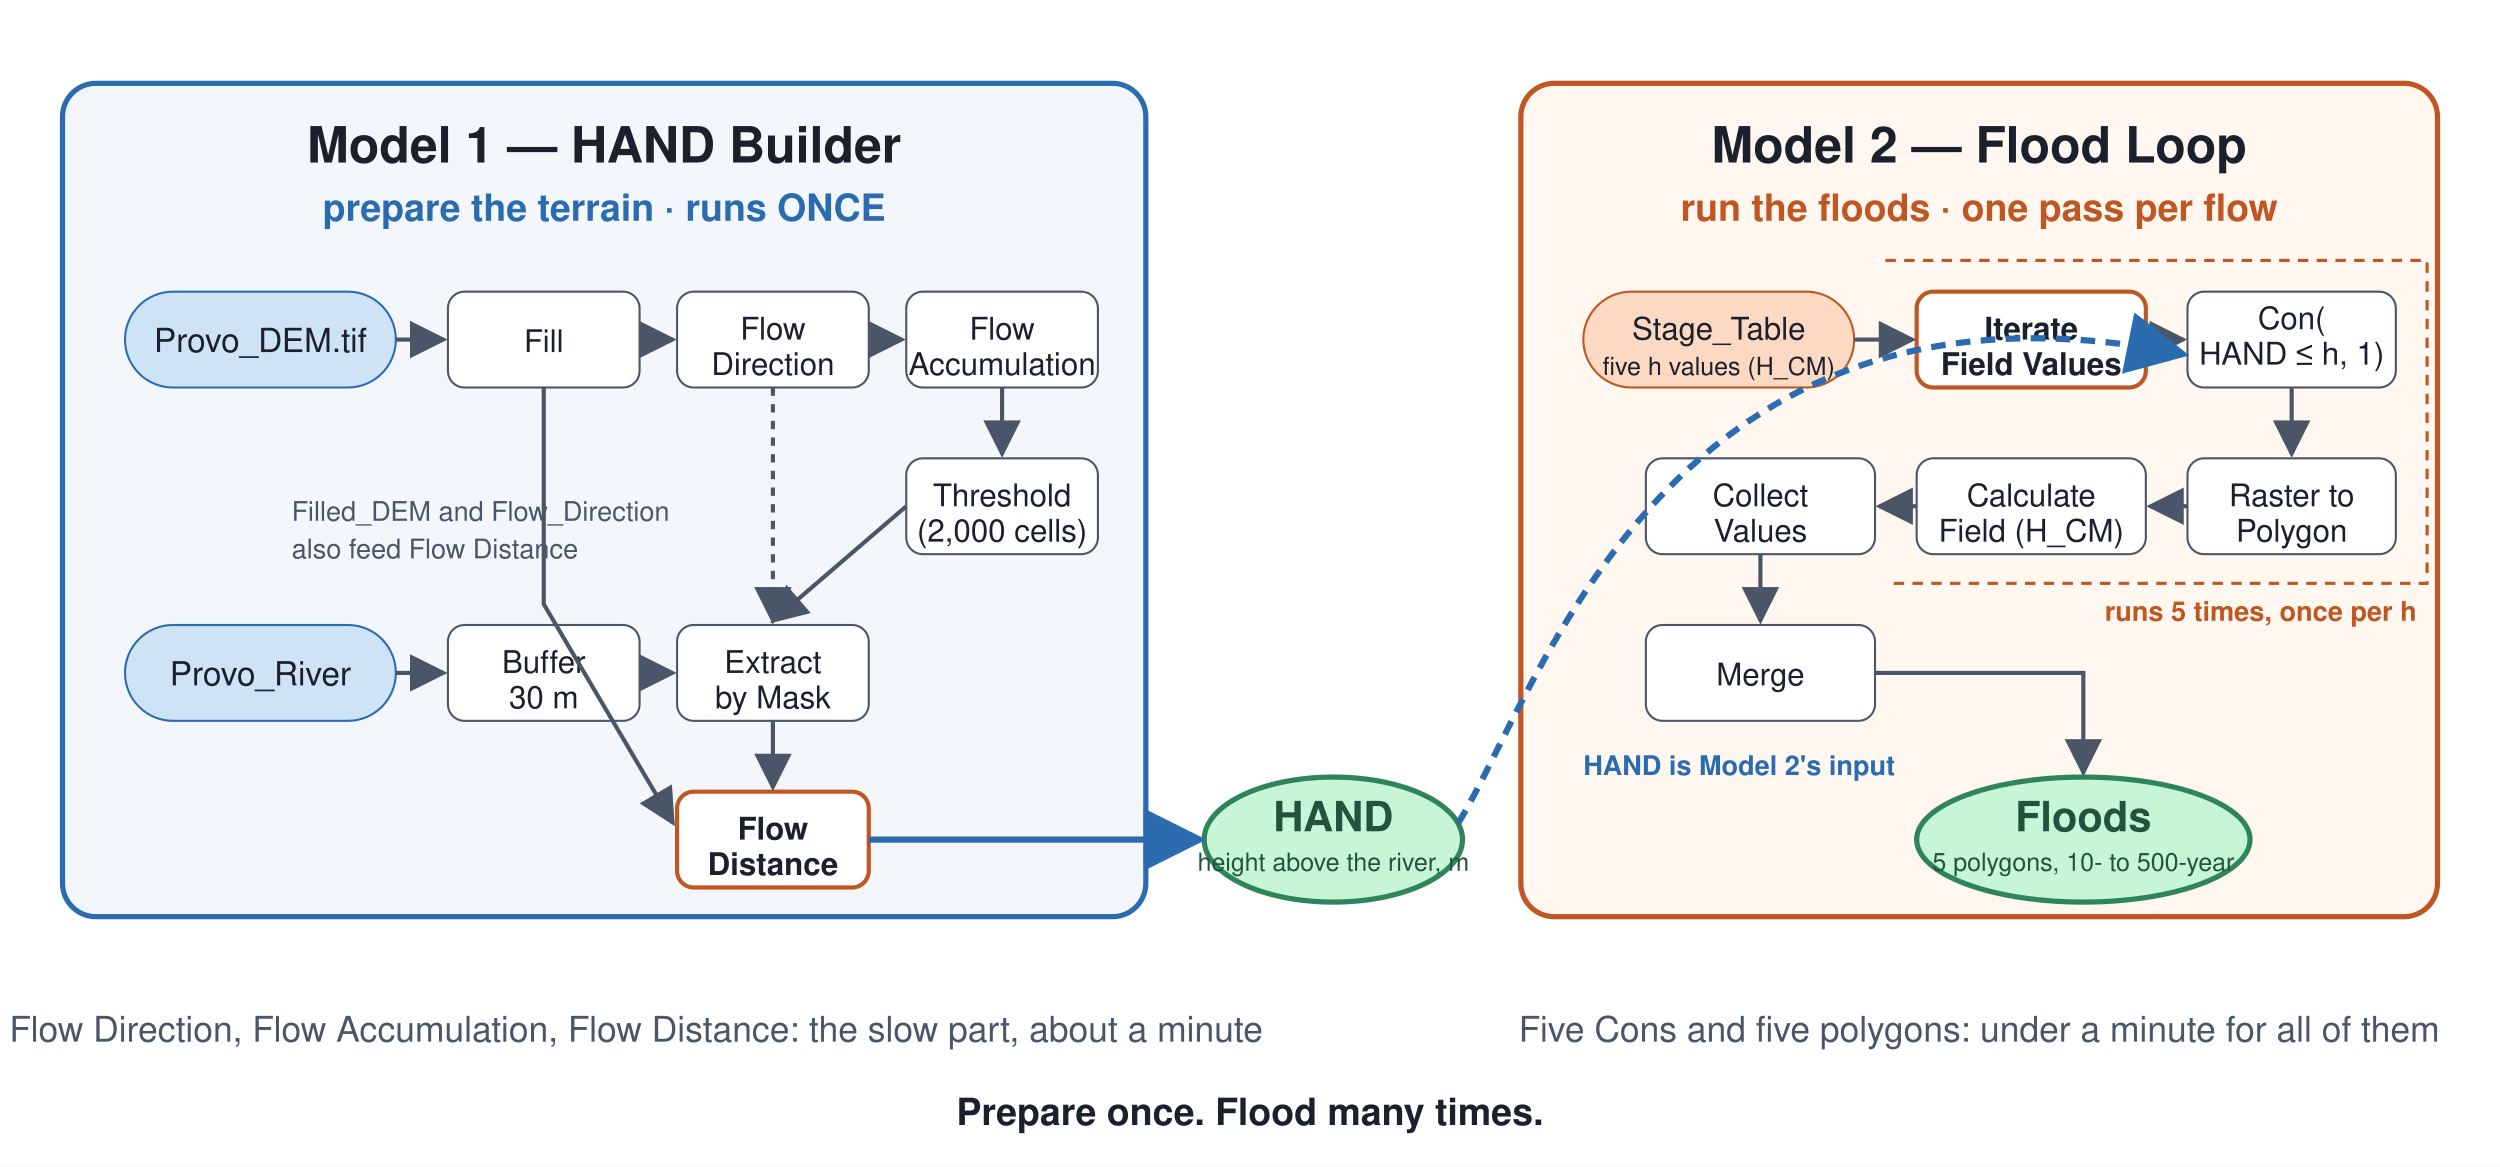
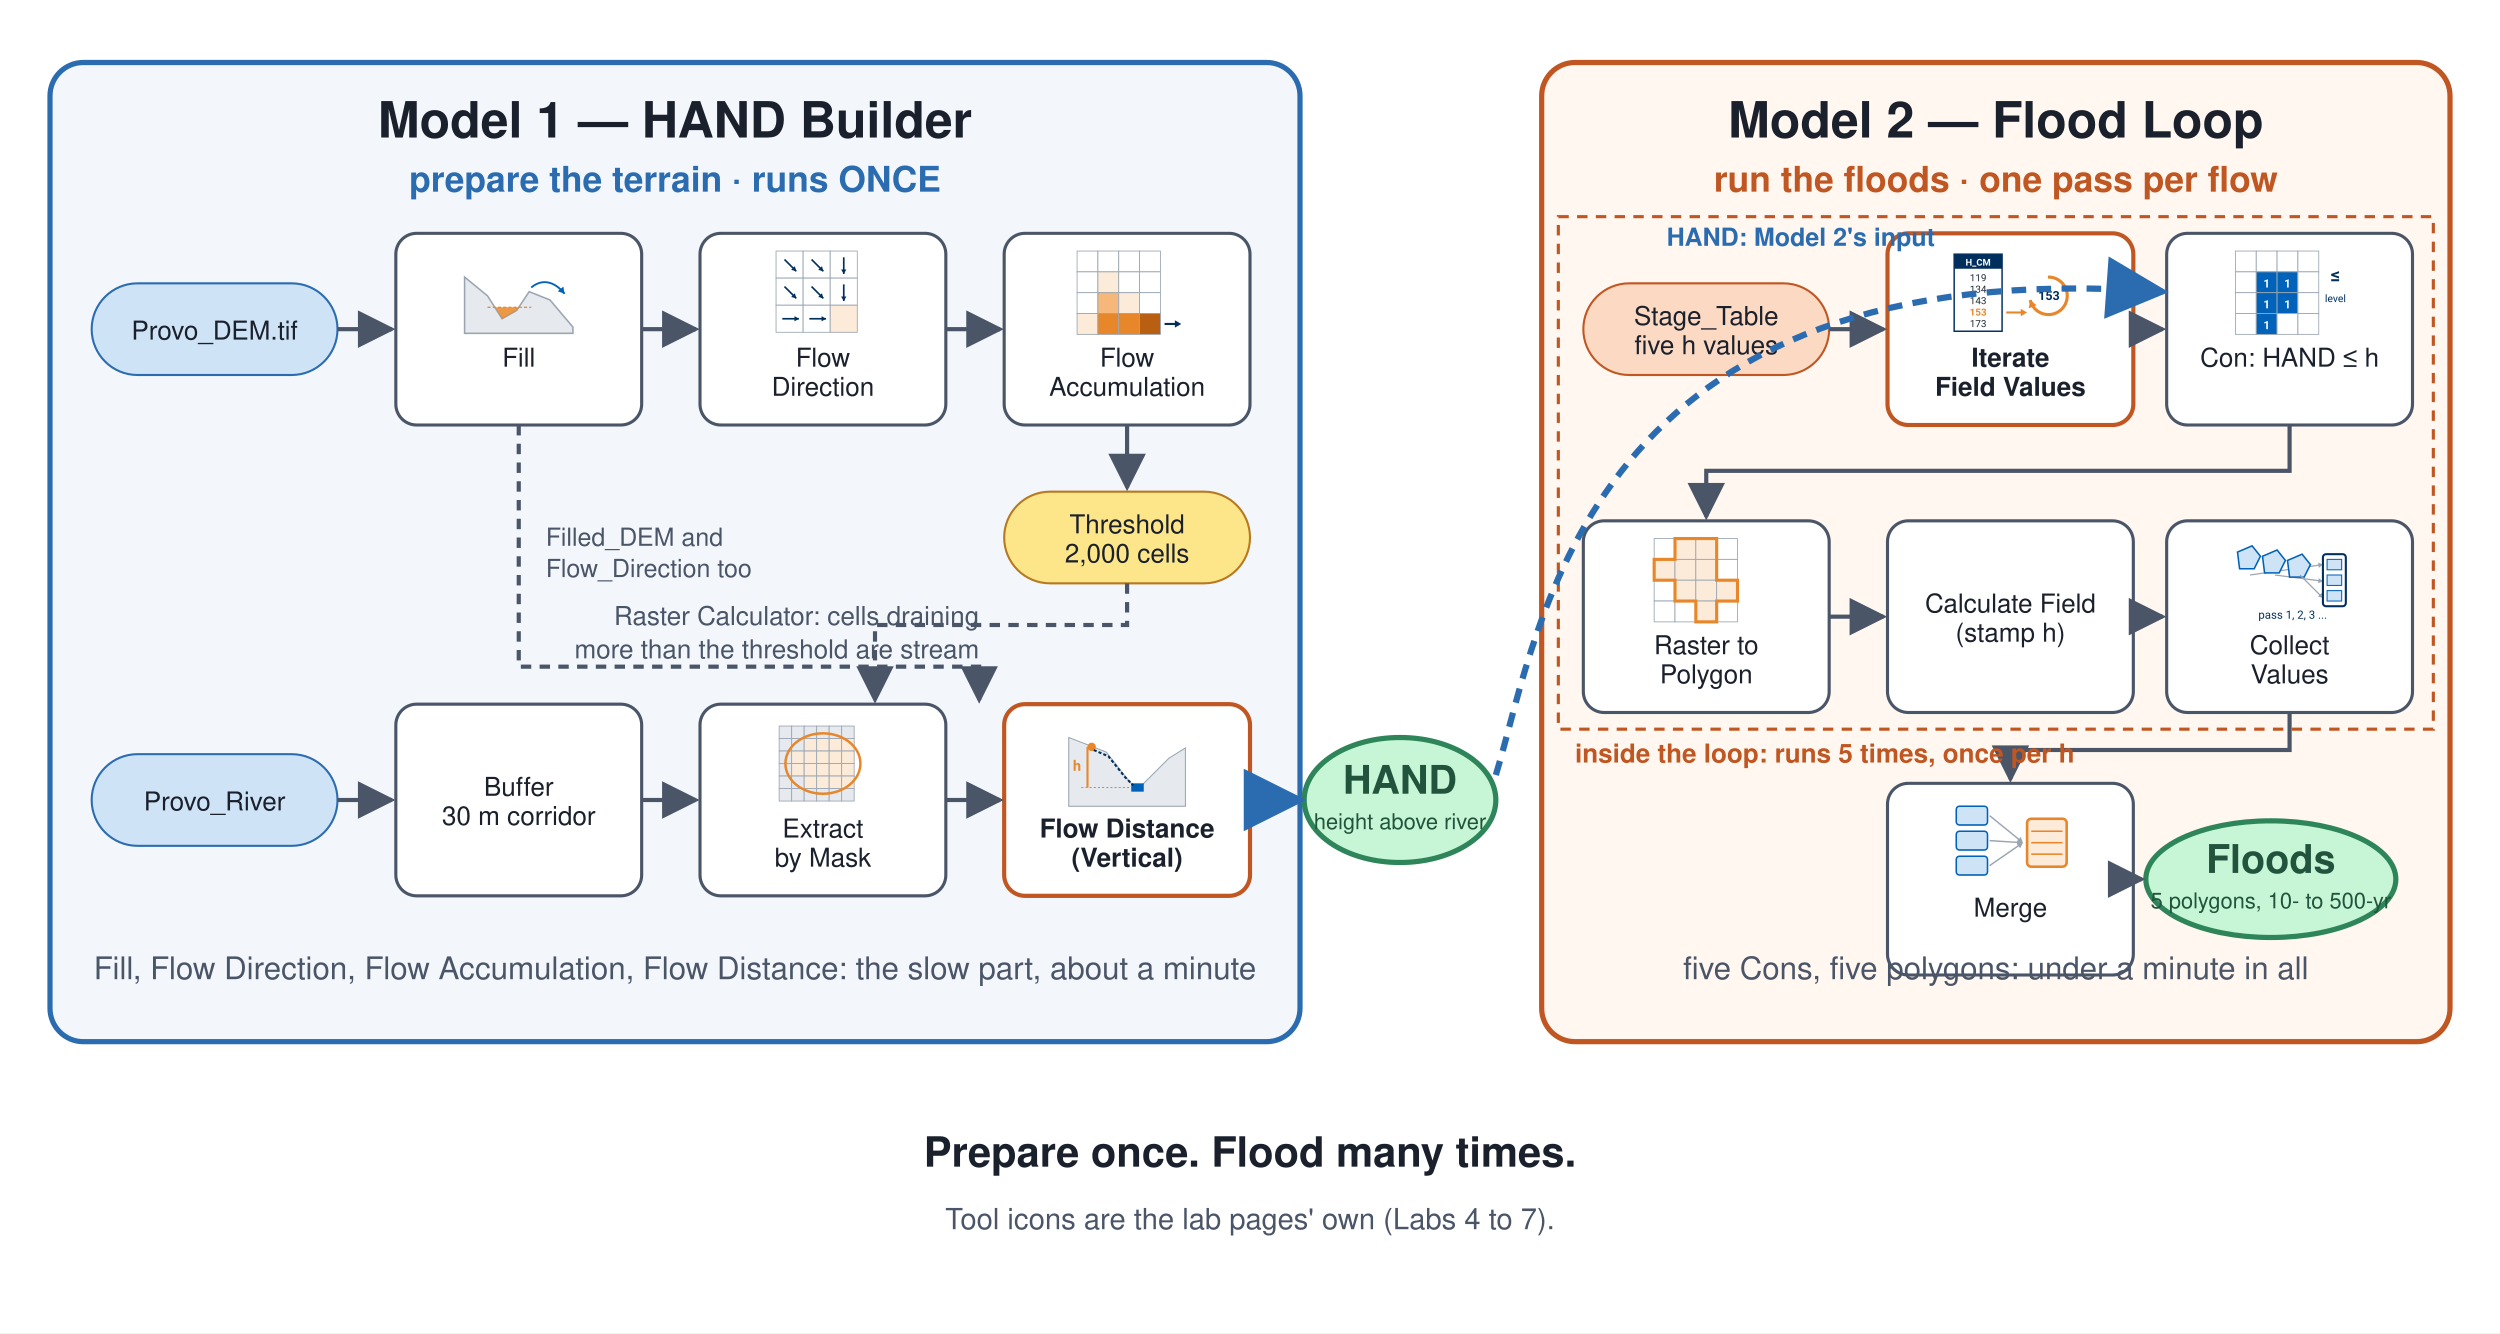
- <svg xmlns="http://www.w3.org/2000/svg" viewBox="0 0 1200 560" font-family="Segoe UI, Helvetica, Arial, sans-serif" font-size="17">
-   <rect width="1200" height="560" fill="#ffffff" />
+ <svg xmlns="http://www.w3.org/2000/svg" viewBox="0 0 1200 640" font-family="Segoe UI, Helvetica, Arial, sans-serif" font-size="16">
+   <rect width="1200" height="640" fill="#ffffff" />
  <defs>
    <marker id="a" viewBox="0 0 10 10" refX="9" refY="5" markerWidth="9" markerHeight="9" orient="auto">
      <path d="M0,0 L10,5 L0,10 z" fill="#4a5568" />
    </marker>
    <marker id="ab" viewBox="0 0 10 10" refX="9" refY="5" markerWidth="10" markerHeight="10" orient="auto">
      <path d="M0,0 L10,5 L0,10 z" fill="#2b6cb0" />
    </marker>
  </defs>
-   <rect x="30" y="40" width="520" height="400" rx="16" fill="#f3f7fb" stroke="#2b6cb0" stroke-width="2.5" />
-   <text x="290" y="78" text-anchor="middle" font-size="24" font-weight="700" fill="#1a202c">Model 1 — HAND Builder</text>
-   <text x="290" y="106" text-anchor="middle" font-size="18" fill="#2b6cb0" font-weight="600">prepare the terrain · runs ONCE</text>
-   <rect x="60" y="140" width="130" height="46" rx="23" fill="#cfe3f7" stroke="#2b6cb0" />
-   <text x="125" y="169" text-anchor="middle" font-size="16" fill="#1a202c">Provo_DEM.tif</text>
-   <rect x="60" y="300" width="130" height="46" rx="23" fill="#cfe3f7" stroke="#2b6cb0" />
-   <text x="125" y="329" text-anchor="middle" font-size="16" fill="#1a202c">Provo_River</text>
-   <g font-size="15" fill="#1a202c" text-anchor="middle">
-     <rect x="215" y="140" width="92" height="46" rx="8" fill="#ffffff" stroke="#4a5568" />
-     <text x="261" y="169">Fill</text>
-     <rect x="325" y="140" width="92" height="46" rx="8" fill="#ffffff" stroke="#4a5568" />
-     <text x="371" y="163">Flow</text>
-     <text x="371" y="180">Direction</text>
-     <rect x="435" y="140" width="92" height="46" rx="8" fill="#ffffff" stroke="#4a5568" />
-     <text x="481" y="163">Flow</text>
-     <text x="481" y="180">Accumulation</text>
-     <rect x="435" y="220" width="92" height="46" rx="8" fill="#ffffff" stroke="#4a5568" />
-     <text x="481" y="243">Threshold</text>
-     <text x="481" y="260">(2,000 cells)</text>
-     <rect x="215" y="300" width="92" height="46" rx="8" fill="#ffffff" stroke="#4a5568" />
-     <text x="261" y="323">Buffer</text>
-     <text x="261" y="340">30 m</text>
-     <rect x="325" y="300" width="92" height="46" rx="8" fill="#ffffff" stroke="#4a5568" />
-     <text x="371" y="323">Extract</text>
-     <text x="371" y="340">by Mask</text>
-     <rect x="325" y="380" width="92" height="46" rx="8" fill="#ffffff" stroke="#c05621" stroke-width="2" />
-     <text x="371" y="403" font-weight="700">Flow</text>
-     <text x="371" y="420" font-weight="700">Distance</text>
-   </g>
-   <g stroke="#4a5568" stroke-width="2" fill="none" marker-end="url(#a)">
-     <path d="M190,163 L213,163" />
-     <path d="M307,163 L323,163" />
-     <path d="M417,163 L433,163" />
-     <path d="M481,186 L481,218" />
-     <path d="M435,243 L371,298" />
-     <path d="M190,323 L213,323" />
-     <path d="M307,323 L323,323" />
-     <path d="M371,346 L371,378" />
-     <path d="M261,186 L261,290 L323,395" />
-     <path d="M371,186 L371,298" stroke-dasharray="4 4" />
-   </g>
-   <text x="140" y="250" font-size="13" fill="#4a5568">Filled_DEM and Flow_Direction</text>
-   <text x="140" y="268" font-size="13" fill="#4a5568">also feed Flow Distance</text>
-   <ellipse cx="640" cy="403" rx="62" ry="30" fill="#c6f6d5" stroke="#2f855a" stroke-width="2.5" />
-   <text x="640" y="399" text-anchor="middle" font-size="20" font-weight="700" fill="#22543d">HAND</text>
-   <text x="640" y="418" text-anchor="middle" font-size="12" fill="#22543d">height above the river, m</text>
-   <path d="M417,403 L576,403" stroke="#2b6cb0" stroke-width="3" fill="none" marker-end="url(#ab)" />
-   <rect x="730" y="40" width="440" height="400" rx="16" fill="#fff7f0" stroke="#c05621" stroke-width="2.5" />
-   <text x="950" y="78" text-anchor="middle" font-size="24" font-weight="700" fill="#1a202c">Model 2 — Flood Loop</text>
-   <text x="950" y="106" text-anchor="middle" font-size="18" fill="#c05621" font-weight="600">run the floods · one pass per flow</text>
-   <rect x="760" y="140" width="130" height="46" rx="23" fill="#fbd9c2" stroke="#c05621" />
-   <text x="825" y="163" text-anchor="middle" font-size="15" fill="#1a202c">Stage_Table</text>
-   <text x="825" y="180" text-anchor="middle" font-size="12" fill="#1a202c">five h values (H_CM)</text>
-   <g font-size="15" fill="#1a202c" text-anchor="middle">
-     <rect x="920" y="140" width="110" height="46" rx="8" fill="#ffffff" stroke="#c05621" stroke-width="2" />
-     <text x="975" y="163" font-weight="700">Iterate</text>
-     <text x="975" y="180" font-weight="700">Field Values</text>
-     <rect x="1050" y="140" width="100" height="46" rx="8" fill="#ffffff" stroke="#4a5568" />
-     <text x="1100" y="158">Con(</text>
-     <text x="1100" y="175">HAND ≤ h, 1)</text>
-     <rect x="1050" y="220" width="100" height="46" rx="8" fill="#ffffff" stroke="#4a5568" />
-     <text x="1100" y="243">Raster to</text>
-     <text x="1100" y="260">Polygon</text>
-     <rect x="920" y="220" width="110" height="46" rx="8" fill="#ffffff" stroke="#4a5568" />
-     <text x="975" y="243">Calculate</text>
-     <text x="975" y="260">Field (H_CM)</text>
-     <rect x="790" y="220" width="110" height="46" rx="8" fill="#ffffff" stroke="#4a5568" />
-     <text x="845" y="243">Collect</text>
-     <text x="845" y="260">Values</text>
-     <rect x="790" y="300" width="110" height="46" rx="8" fill="#ffffff" stroke="#4a5568" />
-     <text x="845" y="329">Merge</text>
-   </g>
-   <g stroke="#4a5568" stroke-width="2" fill="none" marker-end="url(#a)">
-     <path d="M890,163 L918,163" />
-     <path d="M1030,163 L1048,163" />
-     <path d="M1100,186 L1100,218" />
-     <path d="M1050,243 L1032,243" />
-     <path d="M920,243 L902,243" />
-     <path d="M845,266 L845,298" />
-   </g>
-   <path d="M700,395 C740,330 800,120 1048,170" stroke="#2b6cb0" stroke-width="3" fill="none" marker-end="url(#ab)" stroke-dasharray="7 5" />
-   <text x="760" y="372" font-size="13" fill="#2b6cb0" font-weight="600">HAND is Model 2's input</text>
-   <path d="M905,125 L1165,125 L1165,280 L905,280" stroke="#c05621" stroke-width="1.5" fill="none" stroke-dasharray="5 4" />
-   <text x="1160" y="298" text-anchor="end" font-size="13" fill="#c05621" font-weight="600">runs 5 times, once per h</text>
-   <ellipse cx="1000" cy="403" rx="80" ry="30" fill="#c6f6d5" stroke="#2f855a" stroke-width="2.5" />
-   <text x="1000" y="399" text-anchor="middle" font-size="20" font-weight="700" fill="#22543d">Floods</text>
-   <text x="1000" y="418" text-anchor="middle" font-size="12" fill="#22543d">5 polygons, 10- to 500-year</text>
-   <path d="M900,323 L1000,323 L1000,371" stroke="#4a5568" stroke-width="2" fill="none" marker-end="url(#a)" />
-   <text x="290" y="500" text-anchor="middle" font-size="17" fill="#4a5568">Fill, Flow Direction, Flow Accumulation, Flow Distance: the slow part, about a minute</text>
-   <text x="950" y="500" text-anchor="middle" font-size="17" fill="#4a5568">Five Cons and five polygons: under a minute for all of them</text>
-   <text x="600" y="540" text-anchor="middle" font-size="18" fill="#1a202c" font-weight="600">Prepare once. Flood many times.</text>
+   <rect x="24" y="30" width="600" height="470" rx="16" fill="#f3f7fb" stroke="#2b6cb0" stroke-width="2.5" />
+   <text x="324" y="66" text-anchor="middle" font-size="24" fill="#1a202c" font-weight="700">Model 1 — HAND Builder</text>
+   <text x="324" y="92" text-anchor="middle" font-size="17" fill="#2b6cb0" font-weight="700">prepare the terrain · runs ONCE</text>
+   <rect x="44" y="136" width="118" height="44" rx="22" fill="#cfe3f7" stroke="#2b6cb0" />
+   <text x="103.0" y="163.0" text-anchor="middle" font-size="12.5" fill="#1a202c">Provo_DEM.tif</text>
+   <rect x="190" y="112" width="118" height="92" rx="10" fill="#ffffff" stroke="#4a5568" stroke-width="1.5" />
+   <svg x="219.0" y="118" width="60" height="45" viewBox="0 0 120 90" preserveAspectRatio="xMidYMid meet">
+     <path d="M8,30 L30,48 L44,70 L58,62 L70,44 L90,52 L112,78 L112,84 L8,84 Z" fill="#e6eaee" stroke="#9aa5b1" stroke-width="1.5" />
+     <path d="M38,62 L44,70 L58,62 L60,62 Z" fill="none" />
+     <path d="M37.3,59 L44,70 L58,62 L60.7,59 Z" fill="#e8862a" fill-opacity="0.85" />
+     <line x1="30" y1="59" x2="72" y2="59" stroke="#e8862a" stroke-width="1.2" stroke-dasharray="3 2" />
+     <path d="M72,40 C84,30 96,36 104,46" fill="none" stroke="#0062b8" stroke-width="1.8" />
+     <polygon points="104.0,46.0 97.4,43.6 102.8,39.1" fill="#0062b8" />
+   </svg>
+   <text x="249.0" y="176" text-anchor="middle" font-size="12.5" fill="#1a202c">Fill</text>
+   <rect x="336" y="112" width="118" height="92" rx="10" fill="#ffffff" stroke="#4a5568" stroke-width="1.5" />
+   <svg x="365.0" y="118" width="60" height="45" viewBox="0 0 120 90" preserveAspectRatio="xMidYMid meet">
+     <rect x="15" y="5" width="26" height="26" fill="white" stroke="#9aa5b1" stroke-width="0.8" />
+     <rect x="41" y="5" width="26" height="26" fill="white" stroke="#9aa5b1" stroke-width="0.8" />
+     <rect x="67" y="5" width="26" height="26" fill="white" stroke="#9aa5b1" stroke-width="0.8" />
+     <rect x="15" y="31" width="26" height="26" fill="white" stroke="#9aa5b1" stroke-width="0.8" />
+     <rect x="41" y="31" width="26" height="26" fill="white" stroke="#9aa5b1" stroke-width="0.8" />
+     <rect x="67" y="31" width="26" height="26" fill="white" stroke="#9aa5b1" stroke-width="0.8" />
+     <rect x="15" y="57" width="26" height="26" fill="white" stroke="#9aa5b1" stroke-width="0.8" />
+     <rect x="41" y="57" width="26" height="26" fill="white" stroke="#9aa5b1" stroke-width="0.8" />
+     <rect x="67" y="57" width="26" height="26" fill="#fdebd9" stroke="#9aa5b1" stroke-width="0.8" />
+     <line x1="23.1" y1="13.1" x2="34.4" y2="24.4" stroke="#002e5d" stroke-width="1.6" />
+     <polygon points="34.4,24.4 29.5,23.1 33.1,19.5" fill="#002e5d" />
+     <line x1="49.1" y1="13.1" x2="60.4" y2="24.4" stroke="#002e5d" stroke-width="1.6" />
+     <polygon points="60.4,24.4 55.5,23.1 59.1,19.5" fill="#002e5d" />
+     <line x1="80.0" y1="11.0" x2="80.0" y2="27.0" stroke="#002e5d" stroke-width="1.6" />
+     <polygon points="80.0,27.0 77.5,22.7 82.5,22.7" fill="#002e5d" />
+     <line x1="23.1" y1="39.1" x2="34.4" y2="50.4" stroke="#002e5d" stroke-width="1.6" />
+     <polygon points="34.4,50.4 29.5,49.1 33.1,45.5" fill="#002e5d" />
+     <line x1="49.1" y1="39.1" x2="60.4" y2="50.4" stroke="#002e5d" stroke-width="1.6" />
+     <polygon points="60.4,50.4 55.5,49.1 59.1,45.5" fill="#002e5d" />
+     <line x1="80.0" y1="37.0" x2="80.0" y2="53.0" stroke="#002e5d" stroke-width="1.6" />
+     <polygon points="80.0,53.0 77.5,48.7 82.5,48.7" fill="#002e5d" />
+     <line x1="21.0" y1="70.0" x2="37.0" y2="70.0" stroke="#002e5d" stroke-width="1.6" />
+     <polygon points="37.0,70.0 32.7,72.5 32.7,67.5" fill="#002e5d" />
+     <line x1="47.0" y1="70.0" x2="63.0" y2="70.0" stroke="#002e5d" stroke-width="1.6" />
+     <polygon points="63.0,70.0 58.7,72.5 58.7,67.5" fill="#002e5d" />
+   </svg>
+   <text x="395.0" y="176" text-anchor="middle" font-size="12.5" fill="#1a202c">Flow</text>
+   <text x="395.0" y="190" text-anchor="middle" font-size="12.5" fill="#1a202c">Direction</text>
+   <rect x="482" y="112" width="118" height="92" rx="10" fill="#ffffff" stroke="#4a5568" stroke-width="1.5" />
+   <svg x="511.0" y="118" width="60" height="45" viewBox="0 0 120 90" preserveAspectRatio="xMidYMid meet">
+     <rect x="12" y="5" width="20" height="20" fill="white" stroke="#9aa5b1" stroke-width="0.8" />
+     <rect x="32" y="5" width="20" height="20" fill="white" stroke="#9aa5b1" stroke-width="0.8" />
+     <rect x="52" y="5" width="20" height="20" fill="white" stroke="#9aa5b1" stroke-width="0.8" />
+     <rect x="72" y="5" width="20" height="20" fill="white" stroke="#9aa5b1" stroke-width="0.8" />
+     <rect x="12" y="25" width="20" height="20" fill="white" stroke="#9aa5b1" stroke-width="0.8" />
+     <rect x="32" y="25" width="20" height="20" fill="#fdebd9" stroke="#9aa5b1" stroke-width="0.8" />
+     <rect x="52" y="25" width="20" height="20" fill="white" stroke="#9aa5b1" stroke-width="0.8" />
+     <rect x="72" y="25" width="20" height="20" fill="white" stroke="#9aa5b1" stroke-width="0.8" />
+     <rect x="12" y="45" width="20" height="20" fill="white" stroke="#9aa5b1" stroke-width="0.8" />
+     <rect x="32" y="45" width="20" height="20" fill="#f6b77a" stroke="#9aa5b1" stroke-width="0.8" />
+     <rect x="52" y="45" width="20" height="20" fill="#fdebd9" stroke="#9aa5b1" stroke-width="0.8" />
+     <rect x="72" y="45" width="20" height="20" fill="white" stroke="#9aa5b1" stroke-width="0.8" />
+     <rect x="12" y="65" width="20" height="20" fill="#fdebd9" stroke="#9aa5b1" stroke-width="0.8" />
+     <rect x="32" y="65" width="20" height="20" fill="#e8862a" stroke="#9aa5b1" stroke-width="0.8" />
+     <rect x="52" y="65" width="20" height="20" fill="#e8862a" stroke="#9aa5b1" stroke-width="0.8" />
+     <rect x="72" y="65" width="20" height="20" fill="#b85f12" stroke="#9aa5b1" stroke-width="0.8" />
+     <path d="M96,75 L108,75" stroke="#002e5d" stroke-width="2" />
+     <polygon points="112.0,75.0 105.9,78.5 105.9,71.5" fill="#002e5d" />
+   </svg>
+   <text x="541.0" y="176" text-anchor="middle" font-size="12.5" fill="#1a202c">Flow</text>
+   <text x="541.0" y="190" text-anchor="middle" font-size="12.5" fill="#1a202c">Accumulation</text>
+   <path d="M162,158 L188,158" stroke="#4a5568" stroke-width="2" fill="none" marker-end="url(#a)" />
+   <path d="M308,158 L334,158" stroke="#4a5568" stroke-width="2" fill="none" marker-end="url(#a)" />
+   <path d="M454,158 L480,158" stroke="#4a5568" stroke-width="2" fill="none" marker-end="url(#a)" />
+   <rect x="482" y="236" width="118" height="44" rx="22" fill="#fde68a" stroke="#b7791f" />
+   <text x="541.0" y="256.0" text-anchor="middle" font-size="12.5" fill="#1a202c">Threshold</text>
+   <text x="541.0" y="270.0" text-anchor="middle" font-size="12.5" fill="#1a202c">2,000 cells</text>
+   <path d="M541,204 L541,234" stroke="#4a5568" stroke-width="2" fill="none" marker-end="url(#a)" />
+   <text x="470" y="300" text-anchor="end" font-size="12.5" fill="#4a5568">Raster Calculator: cells draining</text>
+   <text x="470" y="316" text-anchor="end" font-size="12.5" fill="#4a5568">more than the threshold are stream</text>
+   <rect x="44" y="362" width="118" height="44" rx="22" fill="#cfe3f7" stroke="#2b6cb0" />
+   <text x="103.0" y="389.0" text-anchor="middle" font-size="12.5" fill="#1a202c">Provo_River</text>
+   <rect x="190" y="338" width="118" height="92" rx="10" fill="#ffffff" stroke="#4a5568" stroke-width="1.5" />
+   <text x="249.0" y="382.0" text-anchor="middle" font-size="12.5" fill="#1a202c">Buffer</text>
+   <text x="249.0" y="396.0" text-anchor="middle" font-size="12.5" fill="#1a202c">30 m corridor</text>
+   <rect x="336" y="338" width="118" height="92" rx="10" fill="#ffffff" stroke="#4a5568" stroke-width="1.5" />
+   <svg x="365.0" y="344" width="60" height="45" viewBox="0 0 120 90" preserveAspectRatio="xMidYMid meet">
+     <rect x="18" y="9" width="12" height="12" fill="#e6eaee" stroke="#9aa5b1" stroke-width="0.8" />
+     <rect x="30" y="9" width="12" height="12" fill="#e6eaee" stroke="#9aa5b1" stroke-width="0.8" />
+     <rect x="42" y="9" width="12" height="12" fill="#e6eaee" stroke="#9aa5b1" stroke-width="0.8" />
+     <rect x="54" y="9" width="12" height="12" fill="#e6eaee" stroke="#9aa5b1" stroke-width="0.8" />
+     <rect x="66" y="9" width="12" height="12" fill="#e6eaee" stroke="#9aa5b1" stroke-width="0.8" />
+     <rect x="78" y="9" width="12" height="12" fill="#e6eaee" stroke="#9aa5b1" stroke-width="0.8" />
+     <rect x="18" y="21" width="12" height="12" fill="#e6eaee" stroke="#9aa5b1" stroke-width="0.8" />
+     <rect x="30" y="21" width="12" height="12" fill="#e6eaee" stroke="#9aa5b1" stroke-width="0.8" />
+     <rect x="42" y="21" width="12" height="12" fill="#fdebd9" stroke="#9aa5b1" stroke-width="0.8" />
+     <rect x="54" y="21" width="12" height="12" fill="#fdebd9" stroke="#9aa5b1" stroke-width="0.8" />
+     <rect x="66" y="21" width="12" height="12" fill="#fdebd9" stroke="#9aa5b1" stroke-width="0.8" />
+     <rect x="78" y="21" width="12" height="12" fill="#fdebd9" stroke="#9aa5b1" stroke-width="0.8" />
+     <rect x="18" y="33" width="12" height="12" fill="#e6eaee" stroke="#9aa5b1" stroke-width="0.8" />
+     <rect x="30" y="33" width="12" height="12" fill="#fdebd9" stroke="#9aa5b1" stroke-width="0.8" />
+     <rect x="42" y="33" width="12" height="12" fill="#fdebd9" stroke="#9aa5b1" stroke-width="0.8" />
+     <rect x="54" y="33" width="12" height="12" fill="#fdebd9" stroke="#9aa5b1" stroke-width="0.8" />
+     <rect x="66" y="33" width="12" height="12" fill="#fdebd9" stroke="#9aa5b1" stroke-width="0.8" />
+     <rect x="78" y="33" width="12" height="12" fill="#fdebd9" stroke="#9aa5b1" stroke-width="0.8" />
+     <rect x="18" y="45" width="12" height="12" fill="#e6eaee" stroke="#9aa5b1" stroke-width="0.8" />
+     <rect x="30" y="45" width="12" height="12" fill="#fdebd9" stroke="#9aa5b1" stroke-width="0.8" />
+     <rect x="42" y="45" width="12" height="12" fill="#fdebd9" stroke="#9aa5b1" stroke-width="0.8" />
+     <rect x="54" y="45" width="12" height="12" fill="#fdebd9" stroke="#9aa5b1" stroke-width="0.8" />
+     <rect x="66" y="45" width="12" height="12" fill="#fdebd9" stroke="#9aa5b1" stroke-width="0.8" />
+     <rect x="78" y="45" width="12" height="12" fill="#fdebd9" stroke="#9aa5b1" stroke-width="0.8" />
+     <rect x="18" y="57" width="12" height="12" fill="#e6eaee" stroke="#9aa5b1" stroke-width="0.8" />
+     <rect x="30" y="57" width="12" height="12" fill="#e6eaee" stroke="#9aa5b1" stroke-width="0.8" />
+     <rect x="42" y="57" width="12" height="12" fill="#fdebd9" stroke="#9aa5b1" stroke-width="0.8" />
+     <rect x="54" y="57" width="12" height="12" fill="#fdebd9" stroke="#9aa5b1" stroke-width="0.8" />
+     <rect x="66" y="57" width="12" height="12" fill="#fdebd9" stroke="#9aa5b1" stroke-width="0.8" />
+     <rect x="78" y="57" width="12" height="12" fill="#fdebd9" stroke="#9aa5b1" stroke-width="0.8" />
+     <rect x="18" y="69" width="12" height="12" fill="#e6eaee" stroke="#9aa5b1" stroke-width="0.8" />
+     <rect x="30" y="69" width="12" height="12" fill="#e6eaee" stroke="#9aa5b1" stroke-width="0.8" />
+     <rect x="42" y="69" width="12" height="12" fill="#e6eaee" stroke="#9aa5b1" stroke-width="0.8" />
+     <rect x="54" y="69" width="12" height="12" fill="#e6eaee" stroke="#9aa5b1" stroke-width="0.8" />
+     <rect x="66" y="69" width="12" height="12" fill="#e6eaee" stroke="#9aa5b1" stroke-width="0.8" />
+     <rect x="78" y="69" width="12" height="12" fill="#e6eaee" stroke="#9aa5b1" stroke-width="0.8" />
+     <ellipse cx="60" cy="45" rx="36" ry="29" fill="none" stroke="#e8862a" stroke-width="2.4" />
+   </svg>
+   <text x="395.0" y="402" text-anchor="middle" font-size="12.5" fill="#1a202c">Extract</text>
+   <text x="395.0" y="416" text-anchor="middle" font-size="12.5" fill="#1a202c">by Mask</text>
+   <rect x="482" y="338" width="118" height="92" rx="10" fill="#ffffff" stroke="#c05621" stroke-width="2" />
+   <svg x="511.0" y="344" width="60" height="45" viewBox="0 0 120 90" preserveAspectRatio="xMidYMid meet">
+     <path d="M4,20 L40,34 L62,62 L70,70 L78,62 L100,40 L116,30 L116,86 L4,86 Z" fill="#e6eaee" stroke="#9aa5b1" />
+     <rect x="64" y="64" width="12" height="8" fill="#0062b8" />
+     <circle cx="26" cy="29" r="4" fill="#e8862a" />
+     <path d="M28,32 L42,38 L58,58 L66,66" fill="none" stroke="#002e5d" stroke-width="2" stroke-dasharray="3,2" />
+     <line x1="22" y1="29" x2="22" y2="68" stroke="#e8862a" stroke-width="2" />
+     <line x1="16" y1="68" x2="64" y2="68" stroke="#e8862a" stroke-width="1" stroke-dasharray="2,2" />
+     <text x="8" y="52" font-size="14" font-weight="bold" fill="#e8862a" text-anchor="start" font-family="Segoe UI, Roboto, Helvetica, Arial, sans-serif">h</text>
+   </svg>
+   <text x="541.0" y="402" text-anchor="middle" font-size="12.5" fill="#1a202c" font-weight="700">Flow Distance</text>
+   <text x="541.0" y="416" text-anchor="middle" font-size="12.5" fill="#1a202c" font-weight="700">(Vertical)</text>
+   <path d="M162,384 L188,384" stroke="#4a5568" stroke-width="2" fill="none" marker-end="url(#a)" />
+   <path d="M308,384 L334,384" stroke="#4a5568" stroke-width="2" fill="none" marker-end="url(#a)" />
+   <path d="M454,384 L480,384" stroke="#4a5568" stroke-width="2" fill="none" marker-end="url(#a)" />
+   <path d="M541,280 L541,300 L420,300 L420,336" stroke="#4a5568" stroke-width="2" fill="none" stroke-dasharray="5 4" marker-end="url(#a)" />
+   <path d="M249,204 L249,320 L470,320 L470,336" stroke="#4a5568" stroke-width="2" fill="none" stroke-dasharray="5 4" marker-end="url(#a)" />
+   <text x="262" y="262" text-anchor="start" font-size="12" fill="#4a5568">Filled_DEM and</text>
+   <text x="262" y="277" text-anchor="start" font-size="12" fill="#4a5568">Flow_Direction too</text>
+   <ellipse cx="672" cy="384" rx="46" ry="30" fill="#c6f6d5" stroke="#2f855a" stroke-width="2.5" />
+   <text x="672" y="381" text-anchor="middle" font-size="19" fill="#22543d" font-weight="700">HAND</text>
+   <text x="672" y="398" text-anchor="middle" font-size="10.5" fill="#22543d">height above river</text>
+   <path d="M600,384 L624,384" stroke="#2b6cb0" stroke-width="3" fill="none" marker-end="url(#ab)" />
+   <text x="324" y="470" text-anchor="middle" font-size="15" fill="#4a5568">Fill, Flow Direction, Flow Accumulation, Flow Distance: the slow part, about a minute</text>
+   <rect x="740" y="30" width="436" height="470" rx="16" fill="#fff7f0" stroke="#c05621" stroke-width="2.5" />
+   <text x="958" y="66" text-anchor="middle" font-size="24" fill="#1a202c" font-weight="700">Model 2 — Flood Loop</text>
+   <text x="958" y="92" text-anchor="middle" font-size="17" fill="#c05621" font-weight="700">run the floods · one pass per flow</text>
+   <rect x="760" y="136" width="118" height="44" rx="22" fill="#fbd9c2" stroke="#c05621" />
+   <text x="819.0" y="156.0" text-anchor="middle" font-size="12.5" fill="#1a202c">Stage_Table</text>
+   <text x="819.0" y="170.0" text-anchor="middle" font-size="12.5" fill="#1a202c">five h values</text>
+   <rect x="906" y="112" width="118" height="92" rx="10" fill="#ffffff" stroke="#c05621" stroke-width="2" />
+   <svg x="935.0" y="118" width="60" height="45" viewBox="0 0 120 90" preserveAspectRatio="xMidYMid meet">
+     <rect x="6" y="8" width="46" height="74" fill="white" stroke="#002e5d" stroke-width="1.4" />
+     <rect x="6" y="8" width="46" height="14" fill="#002e5d" />
+     <text x="29" y="19" font-size="9" font-weight="bold" fill="white" text-anchor="middle" font-family="Segoe UI, Roboto, Helvetica, Arial, sans-serif">H_CM</text>
+     <text x="29" y="34" font-size="9.5" font-weight="normal" fill="#1c2733" text-anchor="middle" font-family="Segoe UI, Roboto, Helvetica, Arial, sans-serif">119</text>
+     <text x="29" y="45" font-size="9.5" font-weight="normal" fill="#1c2733" text-anchor="middle" font-family="Segoe UI, Roboto, Helvetica, Arial, sans-serif">134</text>
+     <text x="29" y="56" font-size="9.5" font-weight="normal" fill="#1c2733" text-anchor="middle" font-family="Segoe UI, Roboto, Helvetica, Arial, sans-serif">143</text>
+     <text x="29" y="67" font-size="9.5" font-weight="bold" fill="#e8862a" text-anchor="middle" font-family="Segoe UI, Roboto, Helvetica, Arial, sans-serif">153</text>
+     <text x="29" y="78" font-size="9.5" font-weight="normal" fill="#1c2733" text-anchor="middle" font-family="Segoe UI, Roboto, Helvetica, Arial, sans-serif">173</text>
+     <line x1="56" y1="64" x2="71.8" y2="64.0" stroke="#e8862a" stroke-width="2" />
+     <polygon points="76.0,64.0 69.9,67.5 69.9,60.5" fill="#e8862a" />
+     <path d="M96,30 A18,18 0 1 1 79,52" fill="none" stroke="#e8862a" stroke-width="3" />
+     <polygon points="79.0,52.0 85.1,57.1 77.6,59.9" fill="#e8862a" />
+     <text x="97" y="52" font-size="12" font-weight="bold" fill="#002e5d" text-anchor="middle" font-family="Segoe UI, Roboto, Helvetica, Arial, sans-serif">153</text>
+   </svg>
+   <text x="965.0" y="176" text-anchor="middle" font-size="12.5" fill="#1a202c" font-weight="700">Iterate</text>
+   <text x="965.0" y="190" text-anchor="middle" font-size="12.5" fill="#1a202c" font-weight="700">Field Values</text>
+   <rect x="1040" y="112" width="118" height="92" rx="10" fill="#ffffff" stroke="#4a5568" stroke-width="1.5" />
+   <svg x="1069.0" y="118" width="60" height="45" viewBox="0 0 120 90" preserveAspectRatio="xMidYMid meet">
+     <rect x="8" y="5" width="20" height="20" fill="white" stroke="#9aa5b1" stroke-width="0.8" />
+     <rect x="28" y="5" width="20" height="20" fill="white" stroke="#9aa5b1" stroke-width="0.8" />
+     <rect x="48" y="5" width="20" height="20" fill="white" stroke="#9aa5b1" stroke-width="0.8" />
+     <rect x="68" y="5" width="20" height="20" fill="white" stroke="#9aa5b1" stroke-width="0.8" />
+     <rect x="8" y="25" width="20" height="20" fill="white" stroke="#9aa5b1" stroke-width="0.8" />
+     <rect x="28" y="25" width="20" height="20" fill="#0062b8" stroke="#9aa5b1" stroke-width="0.8" />
+     <rect x="48" y="25" width="20" height="20" fill="#0062b8" stroke="#9aa5b1" stroke-width="0.8" />
+     <rect x="68" y="25" width="20" height="20" fill="white" stroke="#9aa5b1" stroke-width="0.8" />
+     <rect x="8" y="45" width="20" height="20" fill="white" stroke="#9aa5b1" stroke-width="0.8" />
+     <rect x="28" y="45" width="20" height="20" fill="#0062b8" stroke="#9aa5b1" stroke-width="0.8" />
+     <rect x="48" y="45" width="20" height="20" fill="#0062b8" stroke="#9aa5b1" stroke-width="0.8" />
+     <rect x="68" y="45" width="20" height="20" fill="white" stroke="#9aa5b1" stroke-width="0.8" />
+     <rect x="8" y="65" width="20" height="20" fill="white" stroke="#9aa5b1" stroke-width="0.8" />
+     <rect x="28" y="65" width="20" height="20" fill="#0062b8" stroke="#9aa5b1" stroke-width="0.8" />
+     <rect x="48" y="65" width="20" height="20" fill="white" stroke="#9aa5b1" stroke-width="0.8" />
+     <rect x="68" y="65" width="20" height="20" fill="white" stroke="#9aa5b1" stroke-width="0.8" />
+     <text x="38" y="40" font-size="11" font-weight="bold" fill="white" text-anchor="middle" font-family="Segoe UI, Roboto, Helvetica, Arial, sans-serif">1</text>
+     <text x="58" y="40" font-size="11" font-weight="bold" fill="white" text-anchor="middle" font-family="Segoe UI, Roboto, Helvetica, Arial, sans-serif">1</text>
+     <text x="38" y="60" font-size="11" font-weight="bold" fill="white" text-anchor="middle" font-family="Segoe UI, Roboto, Helvetica, Arial, sans-serif">1</text>
+     <text x="58" y="60" font-size="11" font-weight="bold" fill="white" text-anchor="middle" font-family="Segoe UI, Roboto, Helvetica, Arial, sans-serif">1</text>
+     <text x="38" y="80" font-size="11" font-weight="bold" fill="white" text-anchor="middle" font-family="Segoe UI, Roboto, Helvetica, Arial, sans-serif">1</text>
+     <text x="104" y="34" font-size="18" font-weight="bold" fill="#002e5d" text-anchor="middle" font-family="Segoe UI, Roboto, Helvetica, Arial, sans-serif">≤</text>
+     <text x="104" y="54" font-size="10" font-weight="normal" fill="#002e5d" text-anchor="middle" font-family="Segoe UI, Roboto, Helvetica, Arial, sans-serif">level</text>
+   </svg>
+   <text x="1099.0" y="176" text-anchor="middle" font-size="12.5" fill="#1a202c">Con: HAND ≤ h</text>
+   <path d="M878,158 L904,158" stroke="#4a5568" stroke-width="2" fill="none" marker-end="url(#a)" />
+   <path d="M1024,158 L1038,158" stroke="#4a5568" stroke-width="2" fill="none" marker-end="url(#a)" />
+   <rect x="760" y="250" width="118" height="92" rx="10" fill="#ffffff" stroke="#4a5568" stroke-width="1.5" />
+   <svg x="789.0" y="256" width="60" height="45" viewBox="0 0 120 90" preserveAspectRatio="xMidYMid meet">
+     <rect x="10" y="5" width="20" height="20" fill="white" stroke="#9aa5b1" stroke-width="0.8" />
+     <rect x="30" y="5" width="20" height="20" fill="#fdebd9" stroke="#9aa5b1" stroke-width="0.8" />
+     <rect x="50" y="5" width="20" height="20" fill="#fdebd9" stroke="#9aa5b1" stroke-width="0.8" />
+     <rect x="70" y="5" width="20" height="20" fill="white" stroke="#9aa5b1" stroke-width="0.8" />
+     <rect x="10" y="25" width="20" height="20" fill="#fdebd9" stroke="#9aa5b1" stroke-width="0.8" />
+     <rect x="30" y="25" width="20" height="20" fill="#fdebd9" stroke="#9aa5b1" stroke-width="0.8" />
+     <rect x="50" y="25" width="20" height="20" fill="#fdebd9" stroke="#9aa5b1" stroke-width="0.8" />
+     <rect x="70" y="25" width="20" height="20" fill="white" stroke="#9aa5b1" stroke-width="0.8" />
+     <rect x="10" y="45" width="20" height="20" fill="white" stroke="#9aa5b1" stroke-width="0.8" />
+     <rect x="30" y="45" width="20" height="20" fill="#fdebd9" stroke="#9aa5b1" stroke-width="0.8" />
+     <rect x="50" y="45" width="20" height="20" fill="#fdebd9" stroke="#9aa5b1" stroke-width="0.8" />
+     <rect x="70" y="45" width="20" height="20" fill="#fdebd9" stroke="#9aa5b1" stroke-width="0.8" />
+     <rect x="10" y="65" width="20" height="20" fill="white" stroke="#9aa5b1" stroke-width="0.8" />
+     <rect x="30" y="65" width="20" height="20" fill="white" stroke="#9aa5b1" stroke-width="0.8" />
+     <rect x="50" y="65" width="20" height="20" fill="#fdebd9" stroke="#9aa5b1" stroke-width="0.8" />
+     <rect x="70" y="65" width="20" height="20" fill="white" stroke="#9aa5b1" stroke-width="0.8" />
+     <path d="M30,5 L70,5 L70,45 L90,45 L90,65 L70,65 L70,85 L50,85 L50,65 L30,65 L30,45 L10,45 L10,25 L30,25 Z" fill="none" stroke="#e8862a" stroke-width="3" />
+   </svg>
+   <text x="819.0" y="314" text-anchor="middle" font-size="12.5" fill="#1a202c">Raster to</text>
+   <text x="819.0" y="328" text-anchor="middle" font-size="12.5" fill="#1a202c">Polygon</text>
+   <rect x="906" y="250" width="118" height="92" rx="10" fill="#ffffff" stroke="#4a5568" stroke-width="1.5" />
+   <text x="965.0" y="294.0" text-anchor="middle" font-size="12.5" fill="#1a202c">Calculate Field</text>
+   <text x="965.0" y="308.0" text-anchor="middle" font-size="12.5" fill="#1a202c">(stamp h)</text>
+   <rect x="1040" y="250" width="118" height="92" rx="10" fill="#ffffff" stroke="#4a5568" stroke-width="1.5" />
+   <svg x="1069.0" y="256" width="60" height="45" viewBox="0 0 120 90" preserveAspectRatio="xMidYMid meet">
+     <path d="M10,18 l14,-6 l8,10 l-6,12 l-14,0 Z" fill="#cfe3f7" stroke="#0062b8" stroke-width="1.5" />
+     <line x1="22" y1="40" x2="89.0" y2="30.4" stroke="#9aa5b1" stroke-width="1.2" />
+     <polygon points="92.0,30.0 88.1,33.1 87.4,28.1" fill="#9aa5b1" />
+     <path d="M34,22 l14,-6 l8,10 l-6,12 l-14,0 Z" fill="#cfe3f7" stroke="#0062b8" stroke-width="1.5" />
+     <line x1="46" y1="40" x2="89.0" y2="45.6" stroke="#9aa5b1" stroke-width="1.2" />
+     <polygon points="92.0,46.0 87.4,47.9 88.0,43.0" fill="#9aa5b1" />
+     <path d="M58,26 l14,-6 l8,10 l-6,12 l-14,0 Z" fill="#cfe3f7" stroke="#0062b8" stroke-width="1.5" />
+     <line x1="70" y1="40" x2="89.9" y2="59.9" stroke="#9aa5b1" stroke-width="1.2" />
+     <polygon points="92.0,62.0 87.2,60.7 90.7,57.2" fill="#9aa5b1" />
+     <rect x="92" y="20" width="22" height="50" rx="3" fill="white" stroke="#002e5d" stroke-width="2" />
+     <rect x="96" y="25" width="14" height="10" fill="#cfe3f7" stroke="#0062b8" />
+     <rect x="96" y="40" width="14" height="10" fill="#cfe3f7" stroke="#0062b8" />
+     <rect x="96" y="55" width="14" height="10" fill="#cfe3f7" stroke="#0062b8" />
+     <text x="30" y="82" font-size="11" font-weight="normal" fill="#002e5d" text-anchor="start" font-family="Segoe UI, Roboto, Helvetica, Arial, sans-serif">pass 1, 2, 3 ...</text>
+   </svg>
+   <text x="1099.0" y="314" text-anchor="middle" font-size="12.5" fill="#1a202c">Collect</text>
+   <text x="1099.0" y="328" text-anchor="middle" font-size="12.5" fill="#1a202c">Values</text>
+   <path d="M1099,204 L1099,226 L819,226 L819,248" stroke="#4a5568" stroke-width="2" fill="none" stroke-dasharray="" marker-end="url(#a)" />
+   <path d="M878,296 L904,296" stroke="#4a5568" stroke-width="2" fill="none" marker-end="url(#a)" />
+   <path d="M1024,296 L1038,296" stroke="#4a5568" stroke-width="2" fill="none" marker-end="url(#a)" />
+   <rect x="906" y="376" width="118" height="92" rx="10" fill="#ffffff" stroke="#4a5568" stroke-width="1.5" />
+   <svg x="935.0" y="382" width="60" height="45" viewBox="0 0 120 90" preserveAspectRatio="xMidYMid meet">
+     <rect x="8" y="10" width="30" height="18" rx="3" fill="#cfe3f7" stroke="#0062b8" stroke-width="1.5" />
+     <line x1="40" y1="19" x2="69.2" y2="42.7" stroke="#9aa5b1" stroke-width="1.4" />
+     <polygon points="72.0,45.0 66.1,44.1 69.9,39.4" fill="#9aa5b1" />
+     <rect x="8" y="34" width="30" height="18" rx="3" fill="#cfe3f7" stroke="#0062b8" stroke-width="1.5" />
+     <line x1="40" y1="43" x2="68.4" y2="44.8" stroke="#9aa5b1" stroke-width="1.4" />
+     <polygon points="72.0,45.0 66.6,47.7 67.0,41.7" fill="#9aa5b1" />
+     <rect x="8" y="58" width="30" height="18" rx="3" fill="#cfe3f7" stroke="#0062b8" stroke-width="1.5" />
+     <line x1="40" y1="67" x2="69.0" y2="47.0" stroke="#9aa5b1" stroke-width="1.4" />
+     <polygon points="72.0,45.0 69.4,50.4 66.0,45.5" fill="#9aa5b1" />
+     <rect x="76" y="22" width="38" height="46" rx="4" fill="#fdebd9" stroke="#e8862a" stroke-width="2.5" />
+     <line x1="80" y1="34" x2="110" y2="34" stroke="#e8862a" stroke-width="1.5" />
+     <line x1="80" y1="45" x2="110" y2="45" stroke="#e8862a" stroke-width="1.5" />
+     <line x1="80" y1="56" x2="110" y2="56" stroke="#e8862a" stroke-width="1.5" />
+   </svg>
+   <text x="965.0" y="440" text-anchor="middle" font-size="12.5" fill="#1a202c">Merge</text>
+   <path d="M1099,342 L1099,360 L965,360 L965,374" stroke="#4a5568" stroke-width="2" fill="none" stroke-dasharray="" marker-end="url(#a)" />
+   <path d="M748,104 L1168,104 L1168,350 L748,350 Z" stroke="#c05621" stroke-width="1.5" fill="none" stroke-dasharray="5 4" />
+   <text x="756" y="366" text-anchor="start" font-size="12.5" fill="#c05621" font-weight="700">inside the loop: runs 5 times, once per h</text>
+   <path d="M718,372 C740,300 760,120 1038,140" stroke="#2b6cb0" stroke-width="3" fill="none" marker-end="url(#ab)" stroke-dasharray="7 5" />
+   <text x="800" y="118" text-anchor="start" font-size="12" fill="#2b6cb0" font-weight="700">HAND: Model 2's input</text>
+   <ellipse cx="1090" cy="422" rx="60" ry="28" fill="#c6f6d5" stroke="#2f855a" stroke-width="2.5" />
+   <text x="1090" y="419" text-anchor="middle" font-size="19" fill="#22543d" font-weight="700">Floods</text>
+   <text x="1090" y="436" text-anchor="middle" font-size="10.5" fill="#22543d">5 polygons, 10- to 500-yr</text>
+   <path d="M1024,422 L1028,422" stroke="#4a5568" stroke-width="2" fill="none" marker-end="url(#a)" />
+   <text x="958" y="470" text-anchor="middle" font-size="15" fill="#4a5568">five Cons, five polygons: under a minute in all</text>
+   <text x="600" y="560" text-anchor="middle" font-size="20" fill="#1a202c" font-weight="700">Prepare once. Flood many times.</text>
+   <text x="600" y="590" text-anchor="middle" font-size="14" fill="#4a5568">Tool icons are the lab pages' own (Labs 4 to 7).</text>
</svg>
